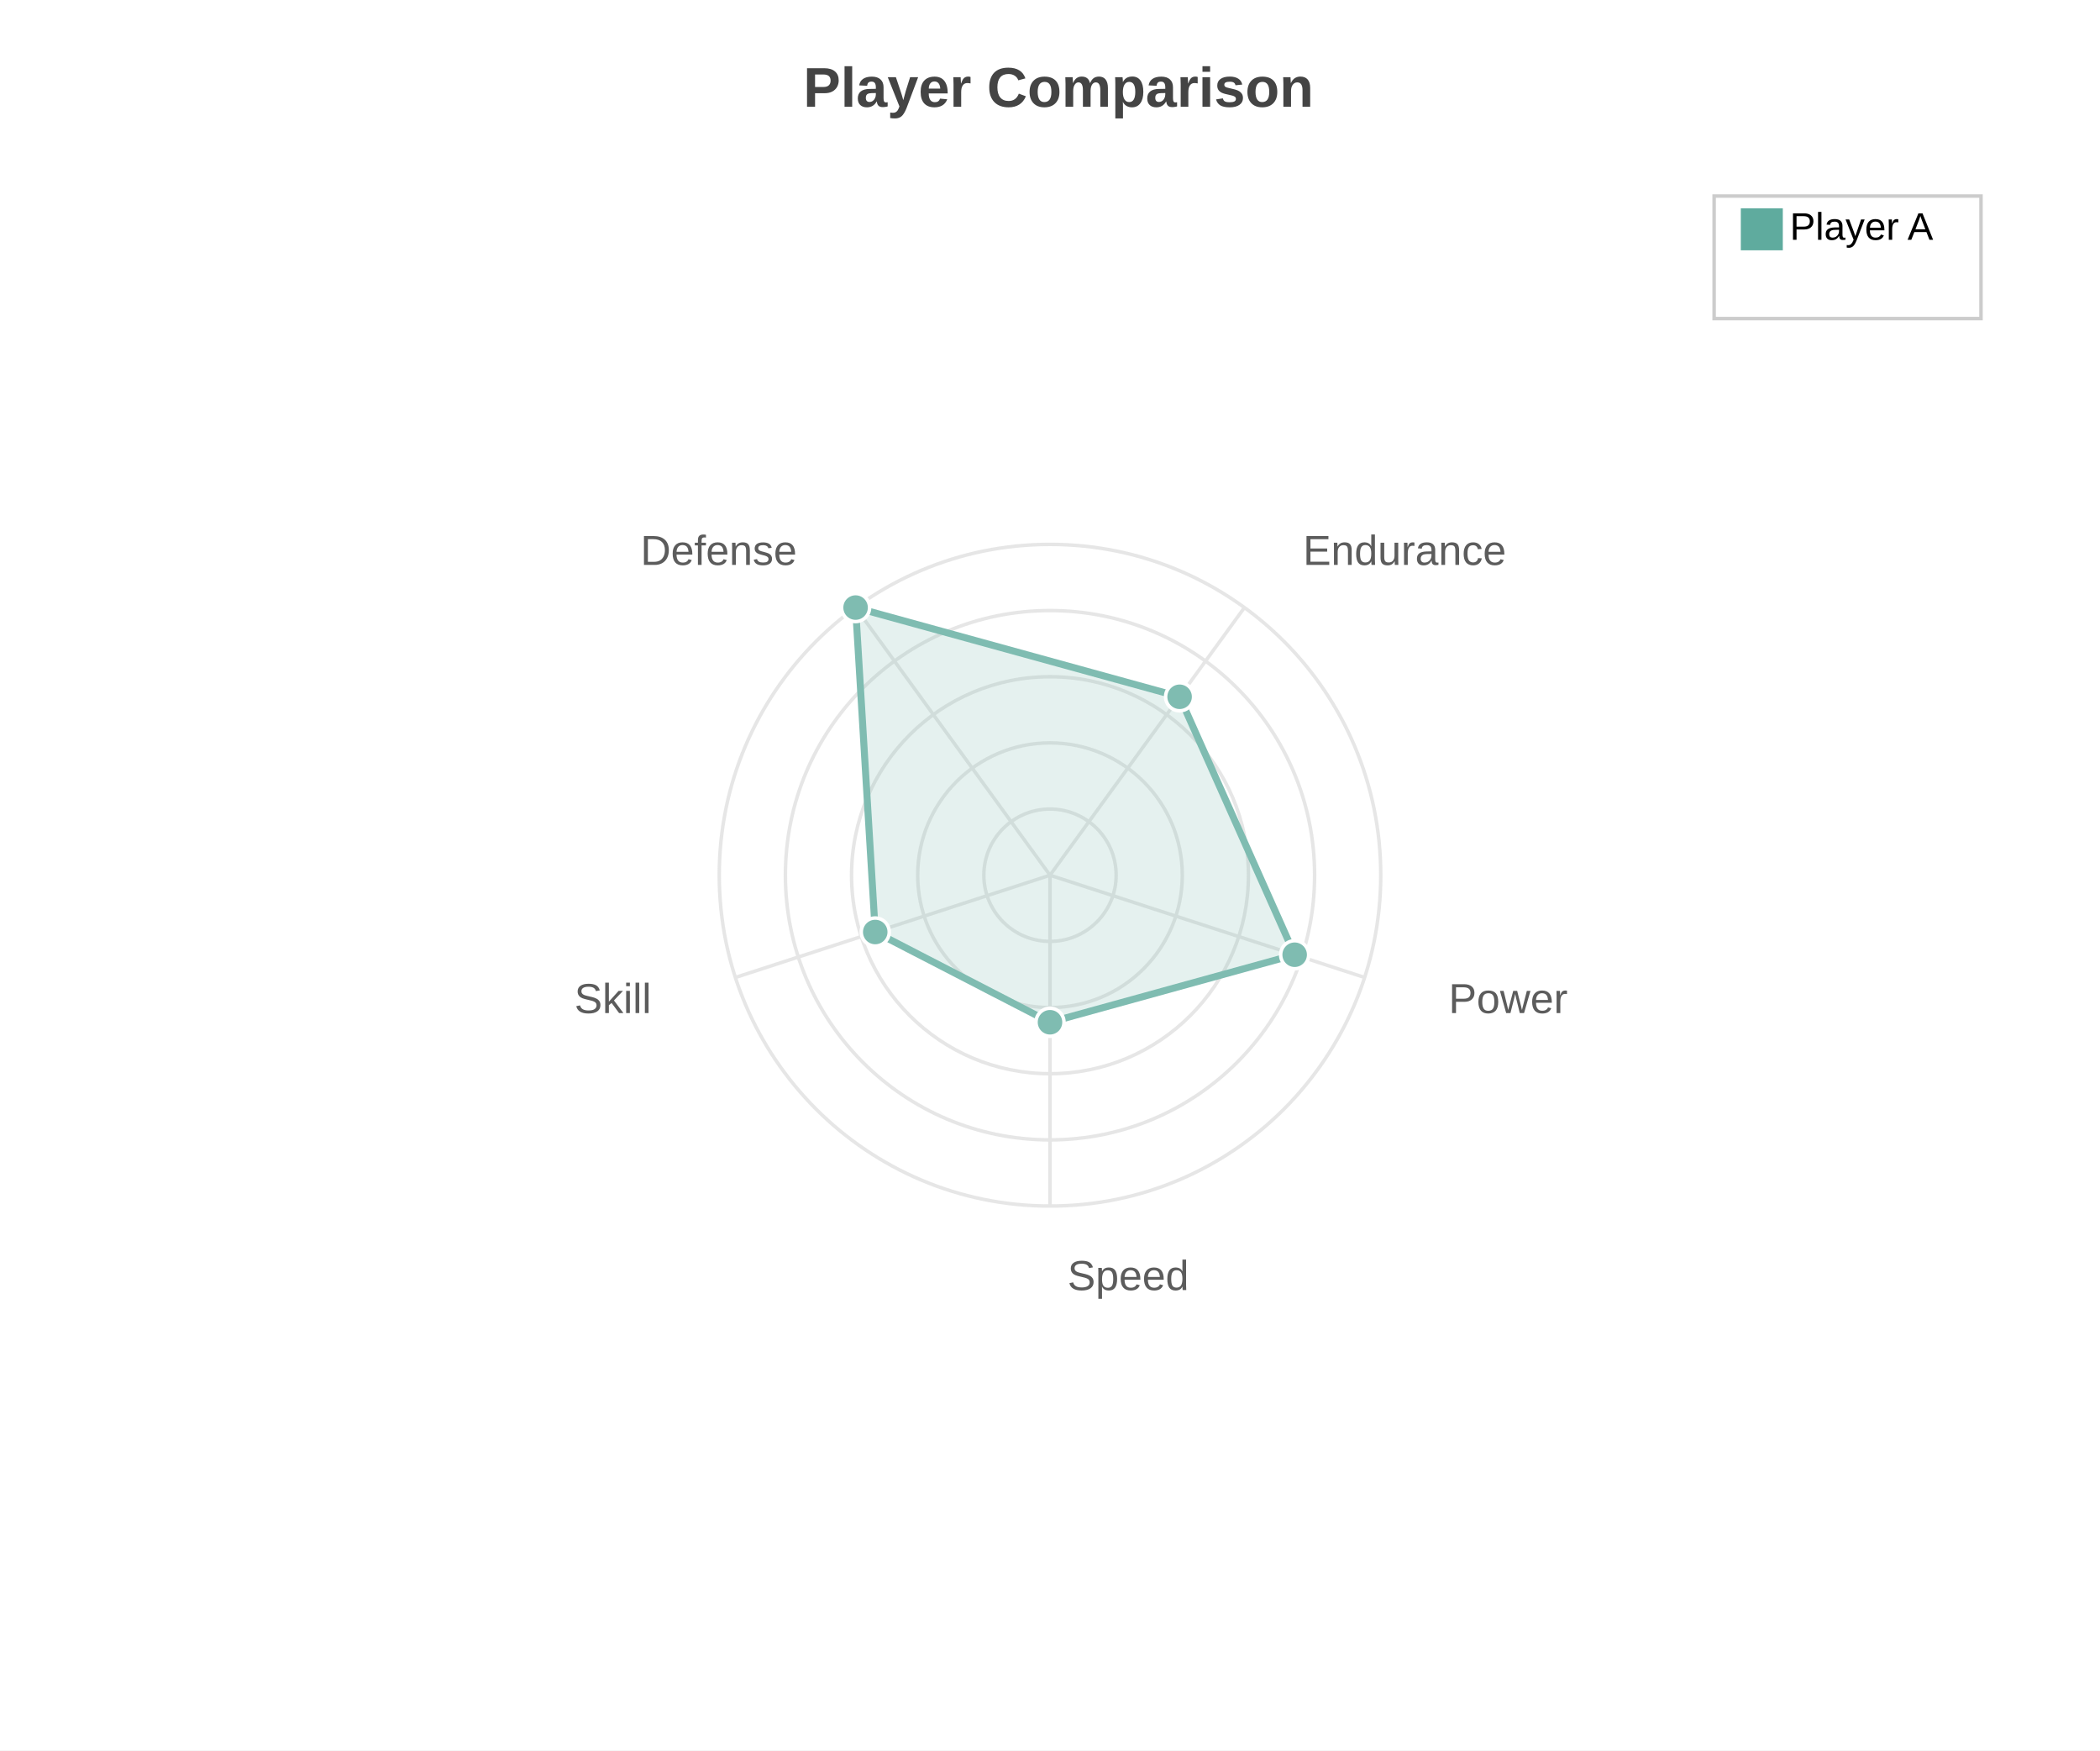
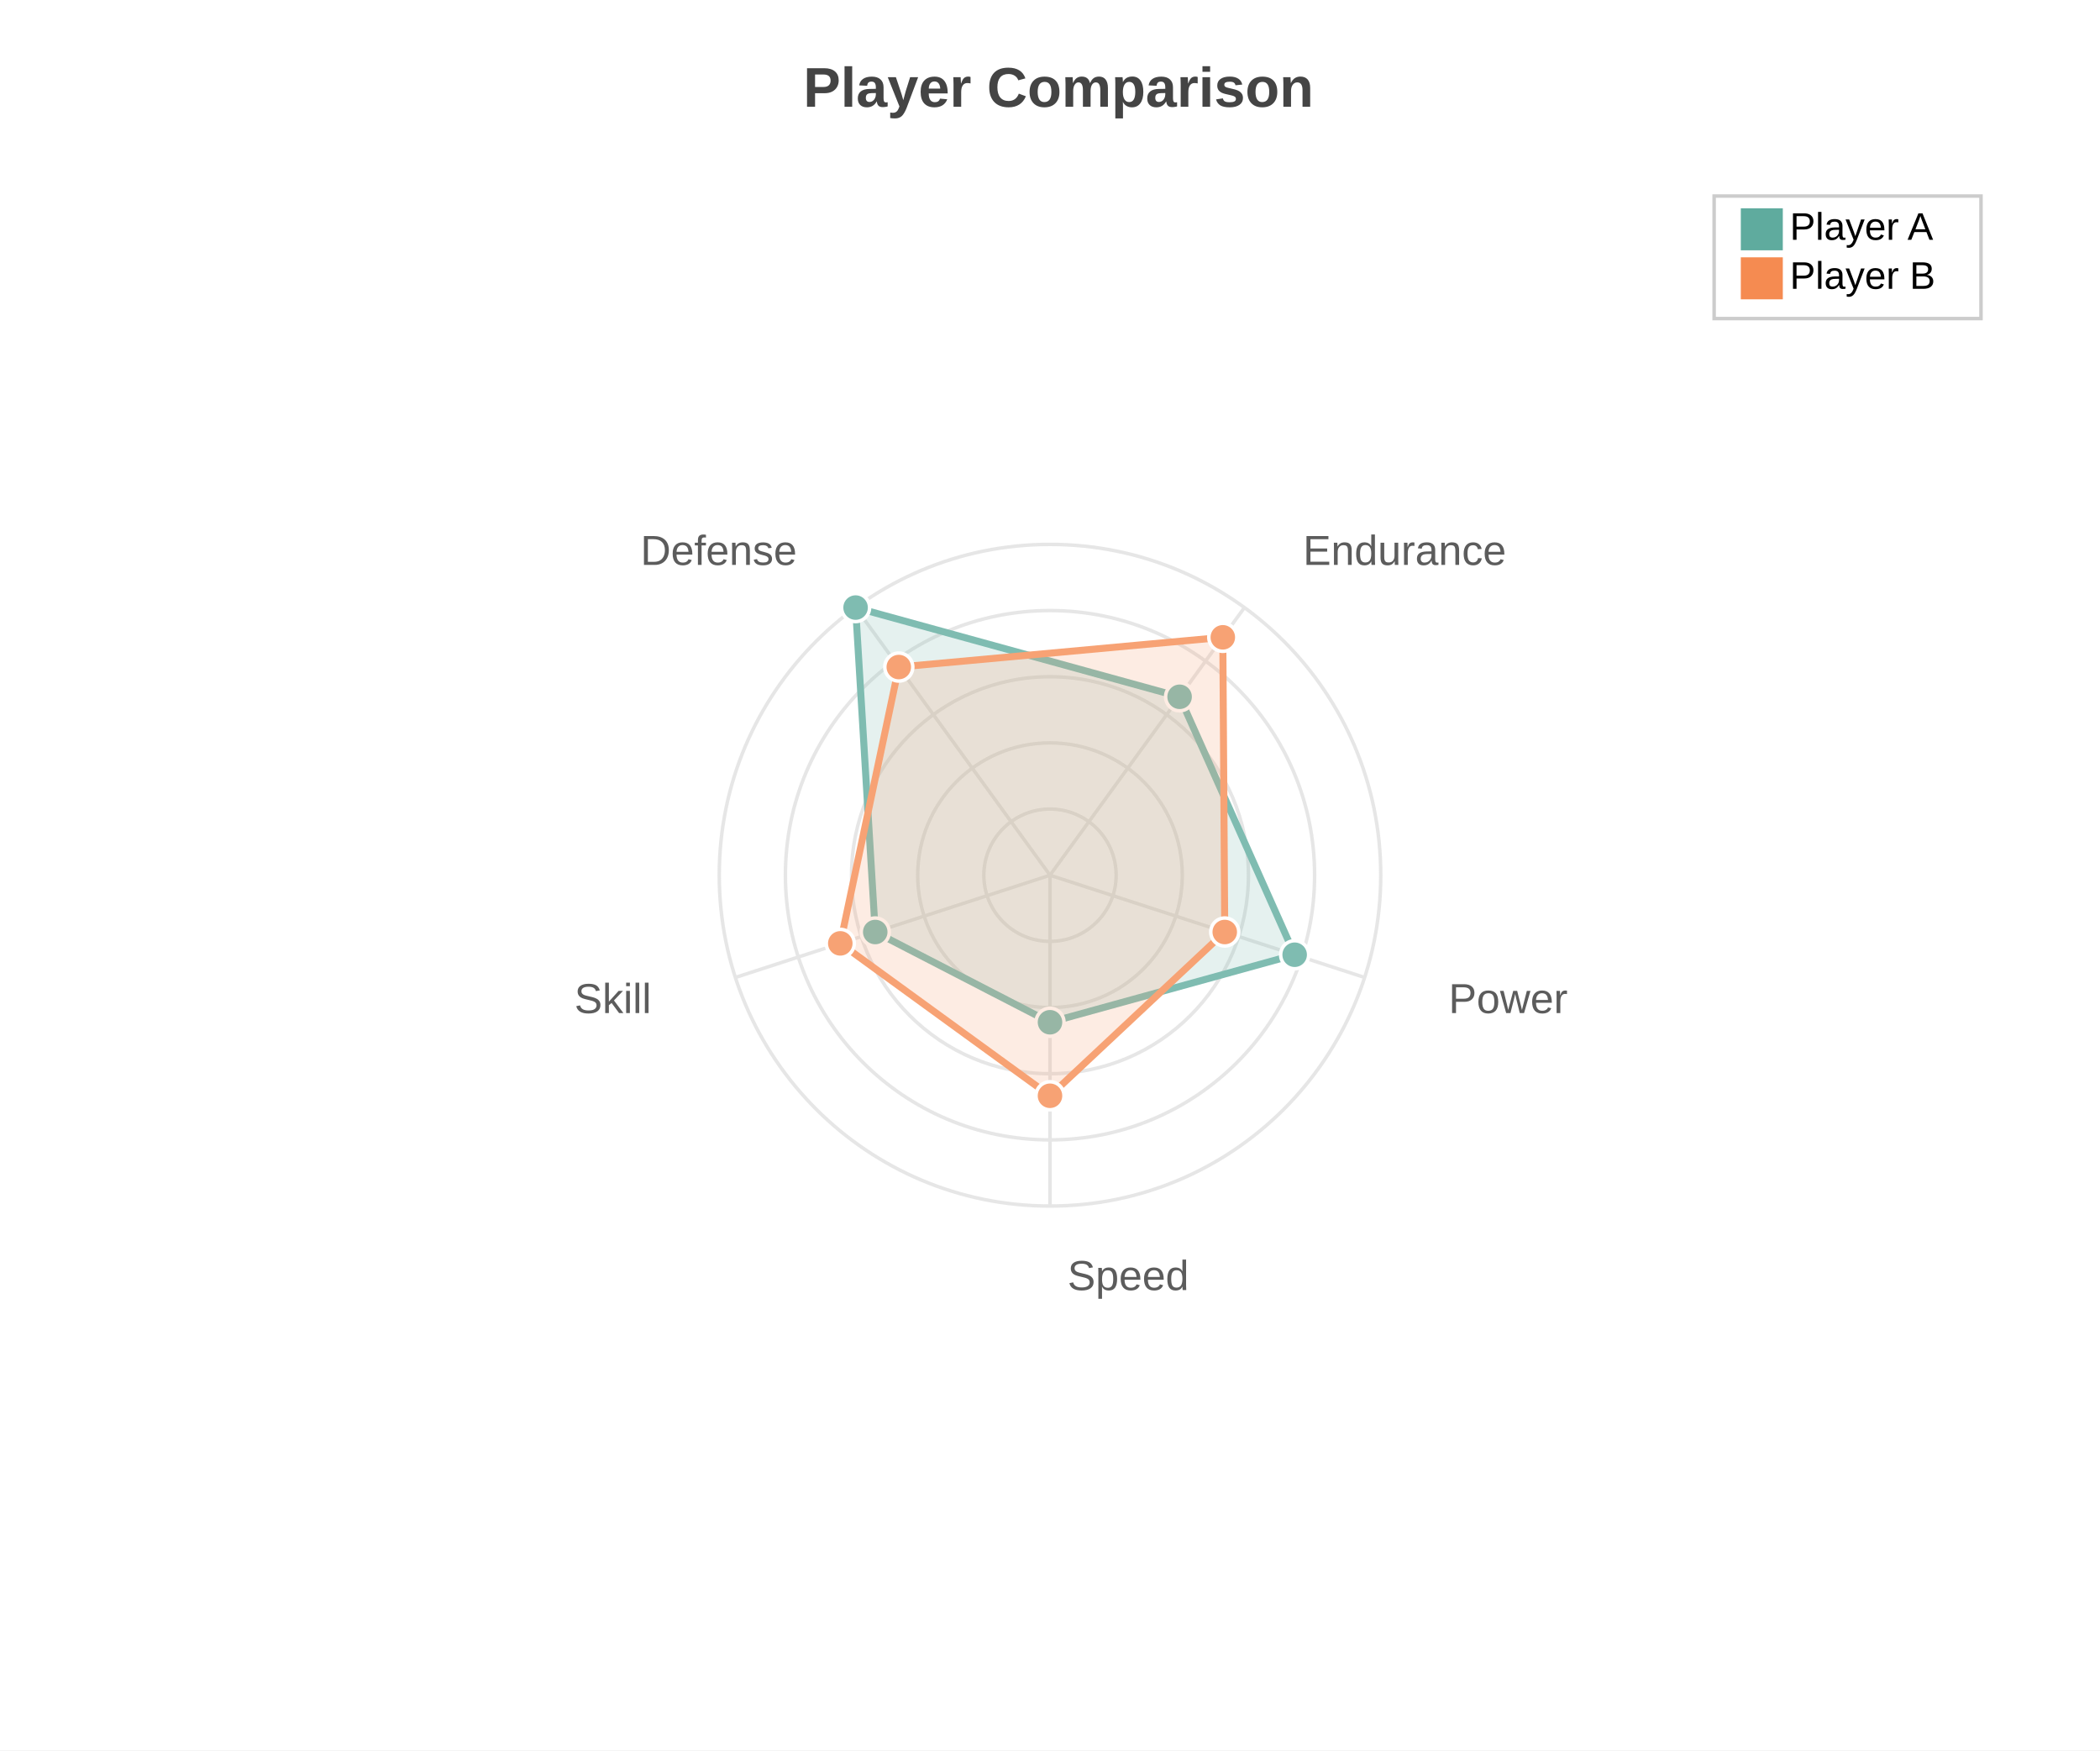
<svg xmlns="http://www.w3.org/2000/svg" width="600" height="500" viewBox="0 0 600 500">
  <path fill="white" d="M0 0 h600 v500 h-600 v-500Z" />
  <text transform="translate(-70.5, 18)" fill="#444444" font-family="Arial" font-weight="bold" font-size="16" x="300.0" y="12.5">Player Comparison</text>
  <g opacity="0.8" transform="">
    <circle cx="300.0" cy="250.0" r="18.9" fill="none" stroke="#e0e0e0" stroke-width="1" />
    <circle cx="300.0" cy="250.0" r="37.8" fill="none" stroke="#e0e0e0" stroke-width="1" />
    <circle cx="300.0" cy="250.0" r="56.7" fill="none" stroke="#e0e0e0" stroke-width="1" />
    <circle cx="300.0" cy="250.0" r="75.6" fill="none" stroke="#e0e0e0" stroke-width="1" />
    <circle cx="300.0" cy="250.0" r="94.5" fill="none" stroke="#e0e0e0" stroke-width="1" />
    <path d="M300.0 250.0 L300.0 344.5" stroke="#e0e0e0" stroke-width="1" />
    <text x="305.0" y="368.5" fill="#333" font-size="12" font-family="Arial" text-anchor="start">Speed</text>
    <path d="M300.0 250.0 L389.875 279.202" stroke="#e0e0e0" stroke-width="1" />
    <text x="413.896" y="289.382" fill="#333" font-size="12" font-family="Arial" text-anchor="start">Power</text>
    <path d="M300.0 250.0 L355.546 173.548" stroke="#e0e0e0" stroke-width="1" />
    <text x="372.301" y="161.368" fill="#333" font-size="12" font-family="Arial" text-anchor="start">Endurance</text>
    <path d="M300.0 250.0 L244.454 173.548" stroke="#e0e0e0" stroke-width="1" />
    <text x="227.699" y="161.368" fill="#333" font-size="12" font-family="Arial" text-anchor="end">Defense</text>
    <path d="M300.0 250.0 L210.125 279.202" stroke="#e0e0e0" stroke-width="1" />
    <text x="186.104" y="289.382" fill="#333" font-size="12" font-family="Arial" text-anchor="end">Skill</text>
    <path d="M300.0,292.0 369.903,272.713 337.03,199.032 244.454,173.548 250.07,266.223 Z" fill="#5fab9e" fill-opacity="0.2" stroke="#5fab9e" stroke-width="2" />
    <circle cx="300.0" cy="292.0" r="4" fill="#5fab9e" stroke="white" stroke-width="1" />
    <circle cx="369.903" cy="272.713" r="4" fill="#5fab9e" stroke="white" stroke-width="1" />
    <circle cx="337.03" cy="199.032" r="4" fill="#5fab9e" stroke="white" stroke-width="1" />
    <circle cx="244.454" cy="173.548" r="4" fill="#5fab9e" stroke="white" stroke-width="1" />
    <circle cx="250.07" cy="266.223" r="4" fill="#5fab9e" stroke="white" stroke-width="1" />
+     <path d="M300.0,313.0 349.93,266.223 349.374,182.043 256.798,190.537 240.083,269.468 Z" fill="#f58b51" fill-opacity="0.2" stroke="#f58b51" stroke-width="2" />
+     <circle cx="300.0" cy="313.0" r="4" fill="#f58b51" stroke="white" stroke-width="1" />
+     <circle cx="349.93" cy="266.223" r="4" fill="#f58b51" stroke="white" stroke-width="1" />
+     <circle cx="349.374" cy="182.043" r="4" fill="#f58b51" stroke="white" stroke-width="1" />
+     <circle cx="256.798" cy="190.537" r="4" fill="#f58b51" stroke="white" stroke-width="1" />
+     <circle cx="240.083" cy="269.468" r="4" fill="#f58b51" stroke="white" stroke-width="1" />
  </g>
  <g>
    <rect transform="translate(-7.625, -3.5)" x="497.375" y="59.5" width="76.25" height="35.0" fill="#ffffff" stroke="#CCCCCC" />
    <g transform="translate(0, 12)">
      <rect y="47.5" x="497.375" width="12" height="12" fill="#5fab9e" />
      <text y="56.5" x="511.375" font-size="11" font-family="Arial">Player A</text>
    </g>
+     <g transform="translate(0, 14)">
+       <rect y="59.5" x="497.375" width="12" height="12" fill="#f58b51" />
+       <text y="68.5" x="511.375" font-size="11" font-family="Arial">Player B</text>
+     </g>
  </g>
</svg>
